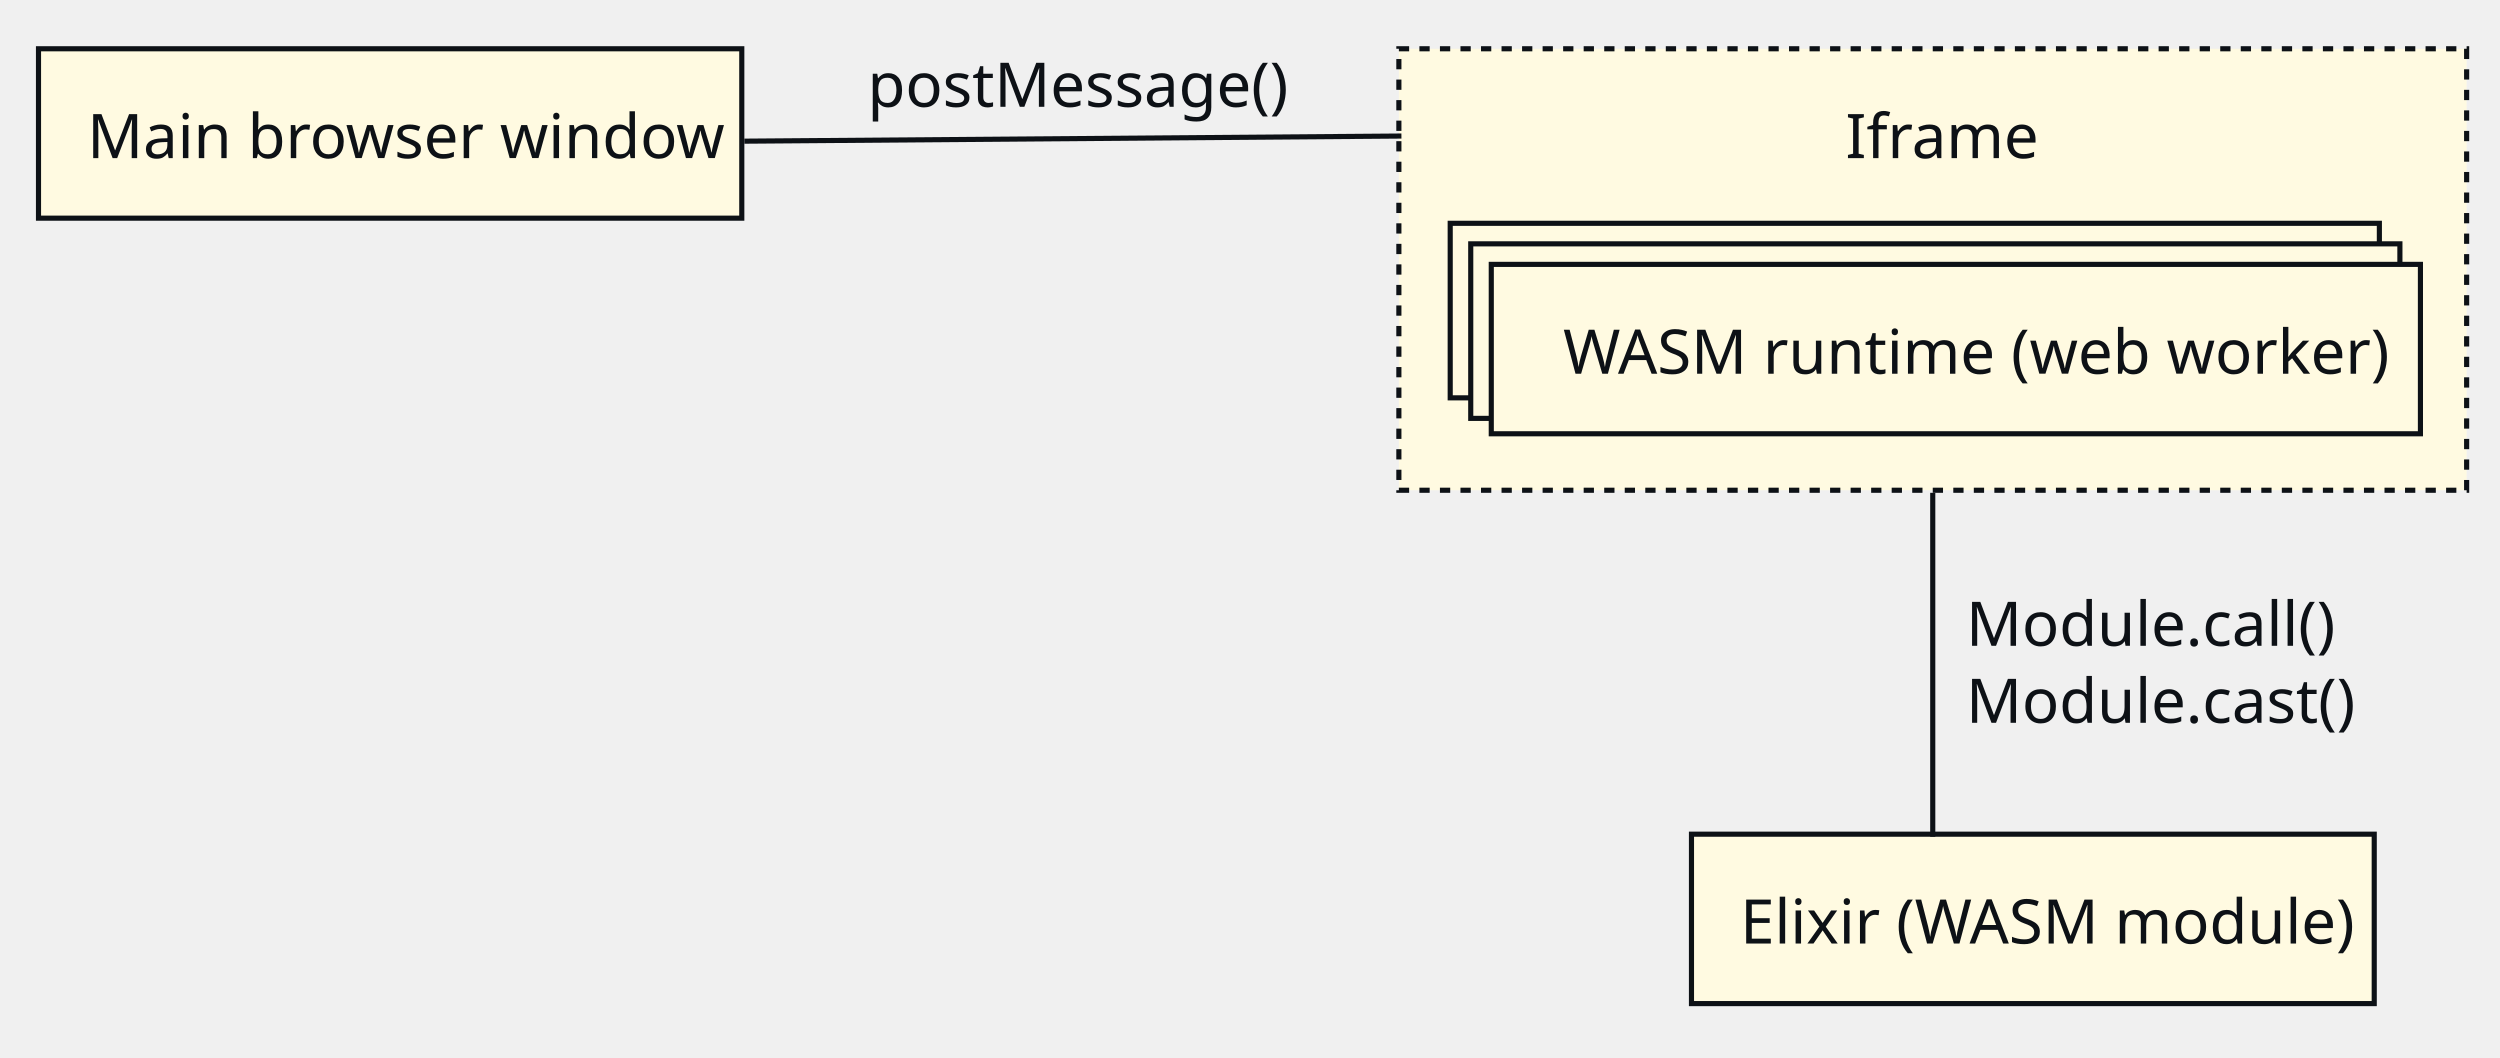
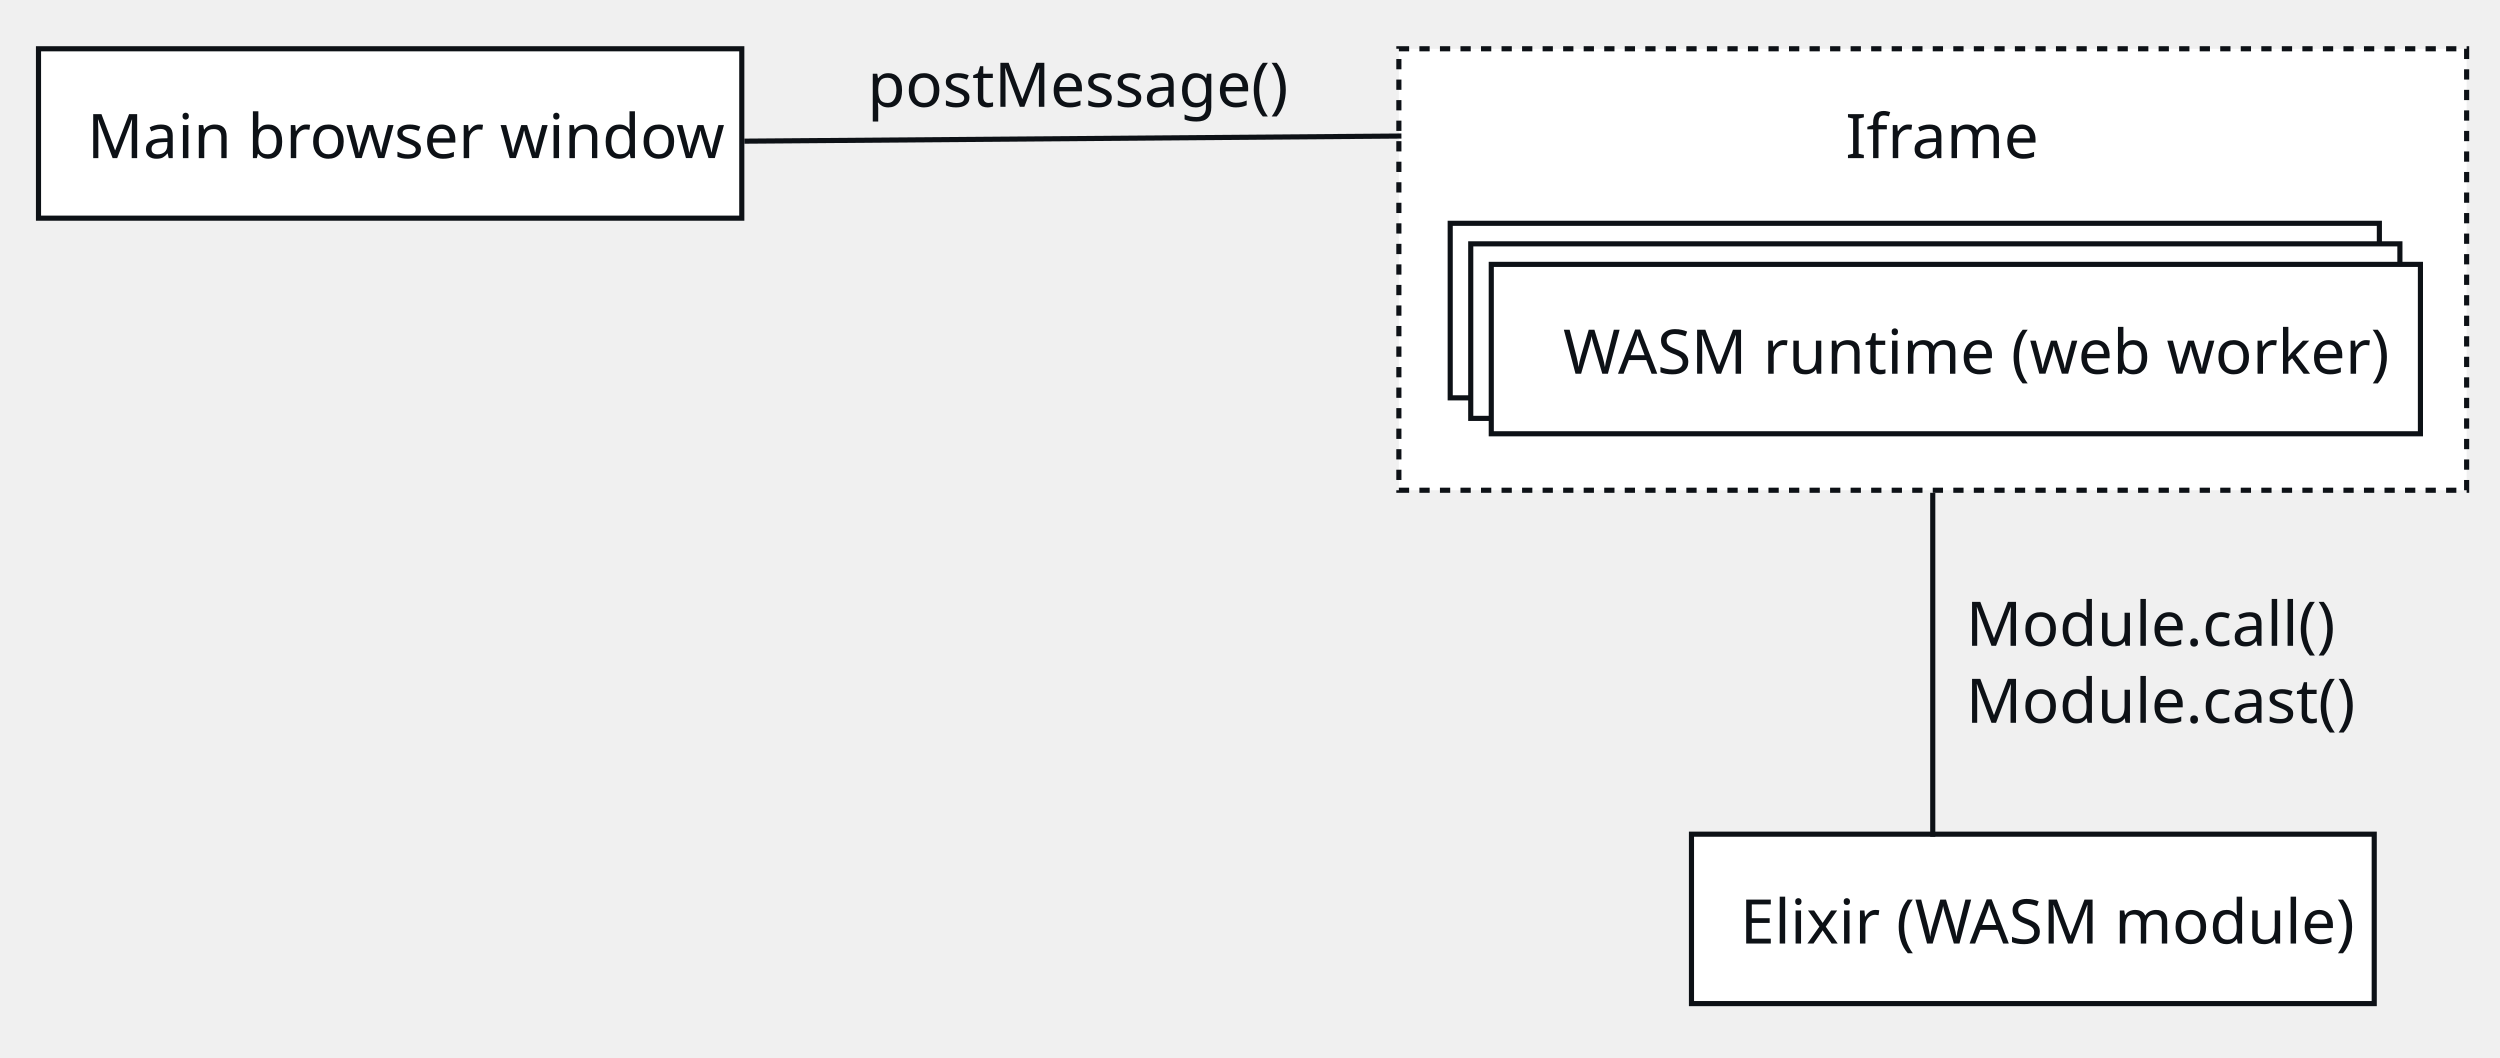
<svg xmlns="http://www.w3.org/2000/svg" width="487" height="206" viewBox="0 0 487 206" fill="none">
  <style>
        @font-face {
            font-family: "Aeonik";
            src: url("assets/Aeonik-Regular.otf") format("opentype");
        }

        @font-face {
            font-family: "Aeonik";
            font-style: normal;
            font-weight: 500;
            src: url("assets/Aeonik-Medium.otf") format("opentype");
        }

        @font-face {
            font-family: "Aeonik";
            font-style: normal;
            font-weight: 700;
            src: url("assets/Aeonik-Bold.otf") format("opentype");
        }

        svg {
            font-family:
                Aeonik,
                -apple-system,
                BlinkMacSystemFont,
                "Segoe UI",
                Roboto,
                "Helvetica Neue",
                Arial,
                "Noto Sans",
                sans-serif,
                "Apple Color Emoji",
                "Segoe UI Emoji",
                "Segoe UI Symbol",
                "Noto Color Emoji";
        }

        @media (prefers-color-scheme: dark) {
            rect, line {
-                 fill: #0d1116;
+                 fill: #212121;
                stroke: #fffae1
            }
            text {
                fill: #fffae1;
            }
        }
</style>
-   <rect x="7.5" y="9.5" width="137" height="33" fill="#fffae1" />
+   <rect x="7.5" y="9.5" width="137" height="33" fill="white" />
  <rect x="7.5" y="9.5" width="137" height="33" stroke="#0d1116" />
  <text fill="#0d1116" xml:space="preserve" style="white-space: pre" font-family="Aeonik" font-size="12" letter-spacing="0em">
    <tspan x="17" y="30.8">Main browser window</tspan>
  </text>
-   <rect x="329.5" y="162.5" width="133" height="33" fill="#fffae1" />
+   <rect x="329.5" y="162.5" width="133" height="33" fill="white" />
  <rect x="329.5" y="162.5" width="133" height="33" stroke="#0d1116" />
  <text fill="#0d1116" xml:space="preserve" style="white-space: pre" font-family="Aeonik" font-size="12" letter-spacing="0em">
    <tspan x="339" y="183.8">Elixir (WASM module)</tspan>
  </text>
-   <rect x="272.5" y="9.5" width="208" height="86" fill="#fffae1" />
+   <rect x="272.5" y="9.5" width="208" height="86" fill="white" />
  <rect x="272.5" y="9.5" width="208" height="86" stroke="#0d1116" stroke-dasharray="2 2" />
  <text fill="#0d1116" xml:space="preserve" style="white-space: pre" font-family="Aeonik" font-size="12" letter-spacing="0em">
    <tspan x="359.5" y="30.8">Iframe</tspan>
  </text>
-   <rect x="282.5" y="43.5" width="181" height="34" fill="#fffae1" />
+   <rect x="282.5" y="43.5" width="181" height="34" fill="white" />
  <rect x="282.5" y="43.5" width="181" height="34" stroke="#0d1116" />
-   <rect x="286.5" y="47.5" width="181" height="34" fill="#fffae1" />
+   <rect x="286.5" y="47.5" width="181" height="34" fill="white" />
  <rect x="286.5" y="47.5" width="181" height="34" stroke="#0d1116" />
-   <rect x="290.5" y="51.5" width="181" height="33" fill="#fffae1" />
+   <rect x="290.5" y="51.5" width="181" height="33" fill="white" />
  <rect x="290.5" y="51.5" width="181" height="33" stroke="#0d1116" />
  <text fill="#0d1116" xml:space="preserve" style="white-space: pre" font-family="Aeonik" font-size="12" letter-spacing="0em">
    <tspan x="304.5" y="72.8">WASM runtime (web worker)</tspan>
  </text>
  <line x1="144.996" y1="27.5" x2="272.996" y2="26.5" stroke="#0d1116" />
  <line x1="376.5" y1="96" x2="376.5" y2="163" stroke="#0d1116" />
  <text fill="#0d1116" xml:space="preserve" style="white-space: pre" font-family="Aeonik" font-size="12" letter-spacing="0em">
    <tspan x="169" y="20.8">postMessage()</tspan>
  </text>
  <text fill="#0d1116" xml:space="preserve" style="white-space: pre" font-family="Aeonik" font-size="12" letter-spacing="0em">
    <tspan x="383" y="125.8">Module.call()</tspan>
  </text>
  <text fill="#0d1116" xml:space="preserve" style="white-space: pre" font-family="Aeonik" font-size="12" letter-spacing="0em">
    <tspan x="383" y="140.8">Module.cast()</tspan>
  </text>
</svg>
